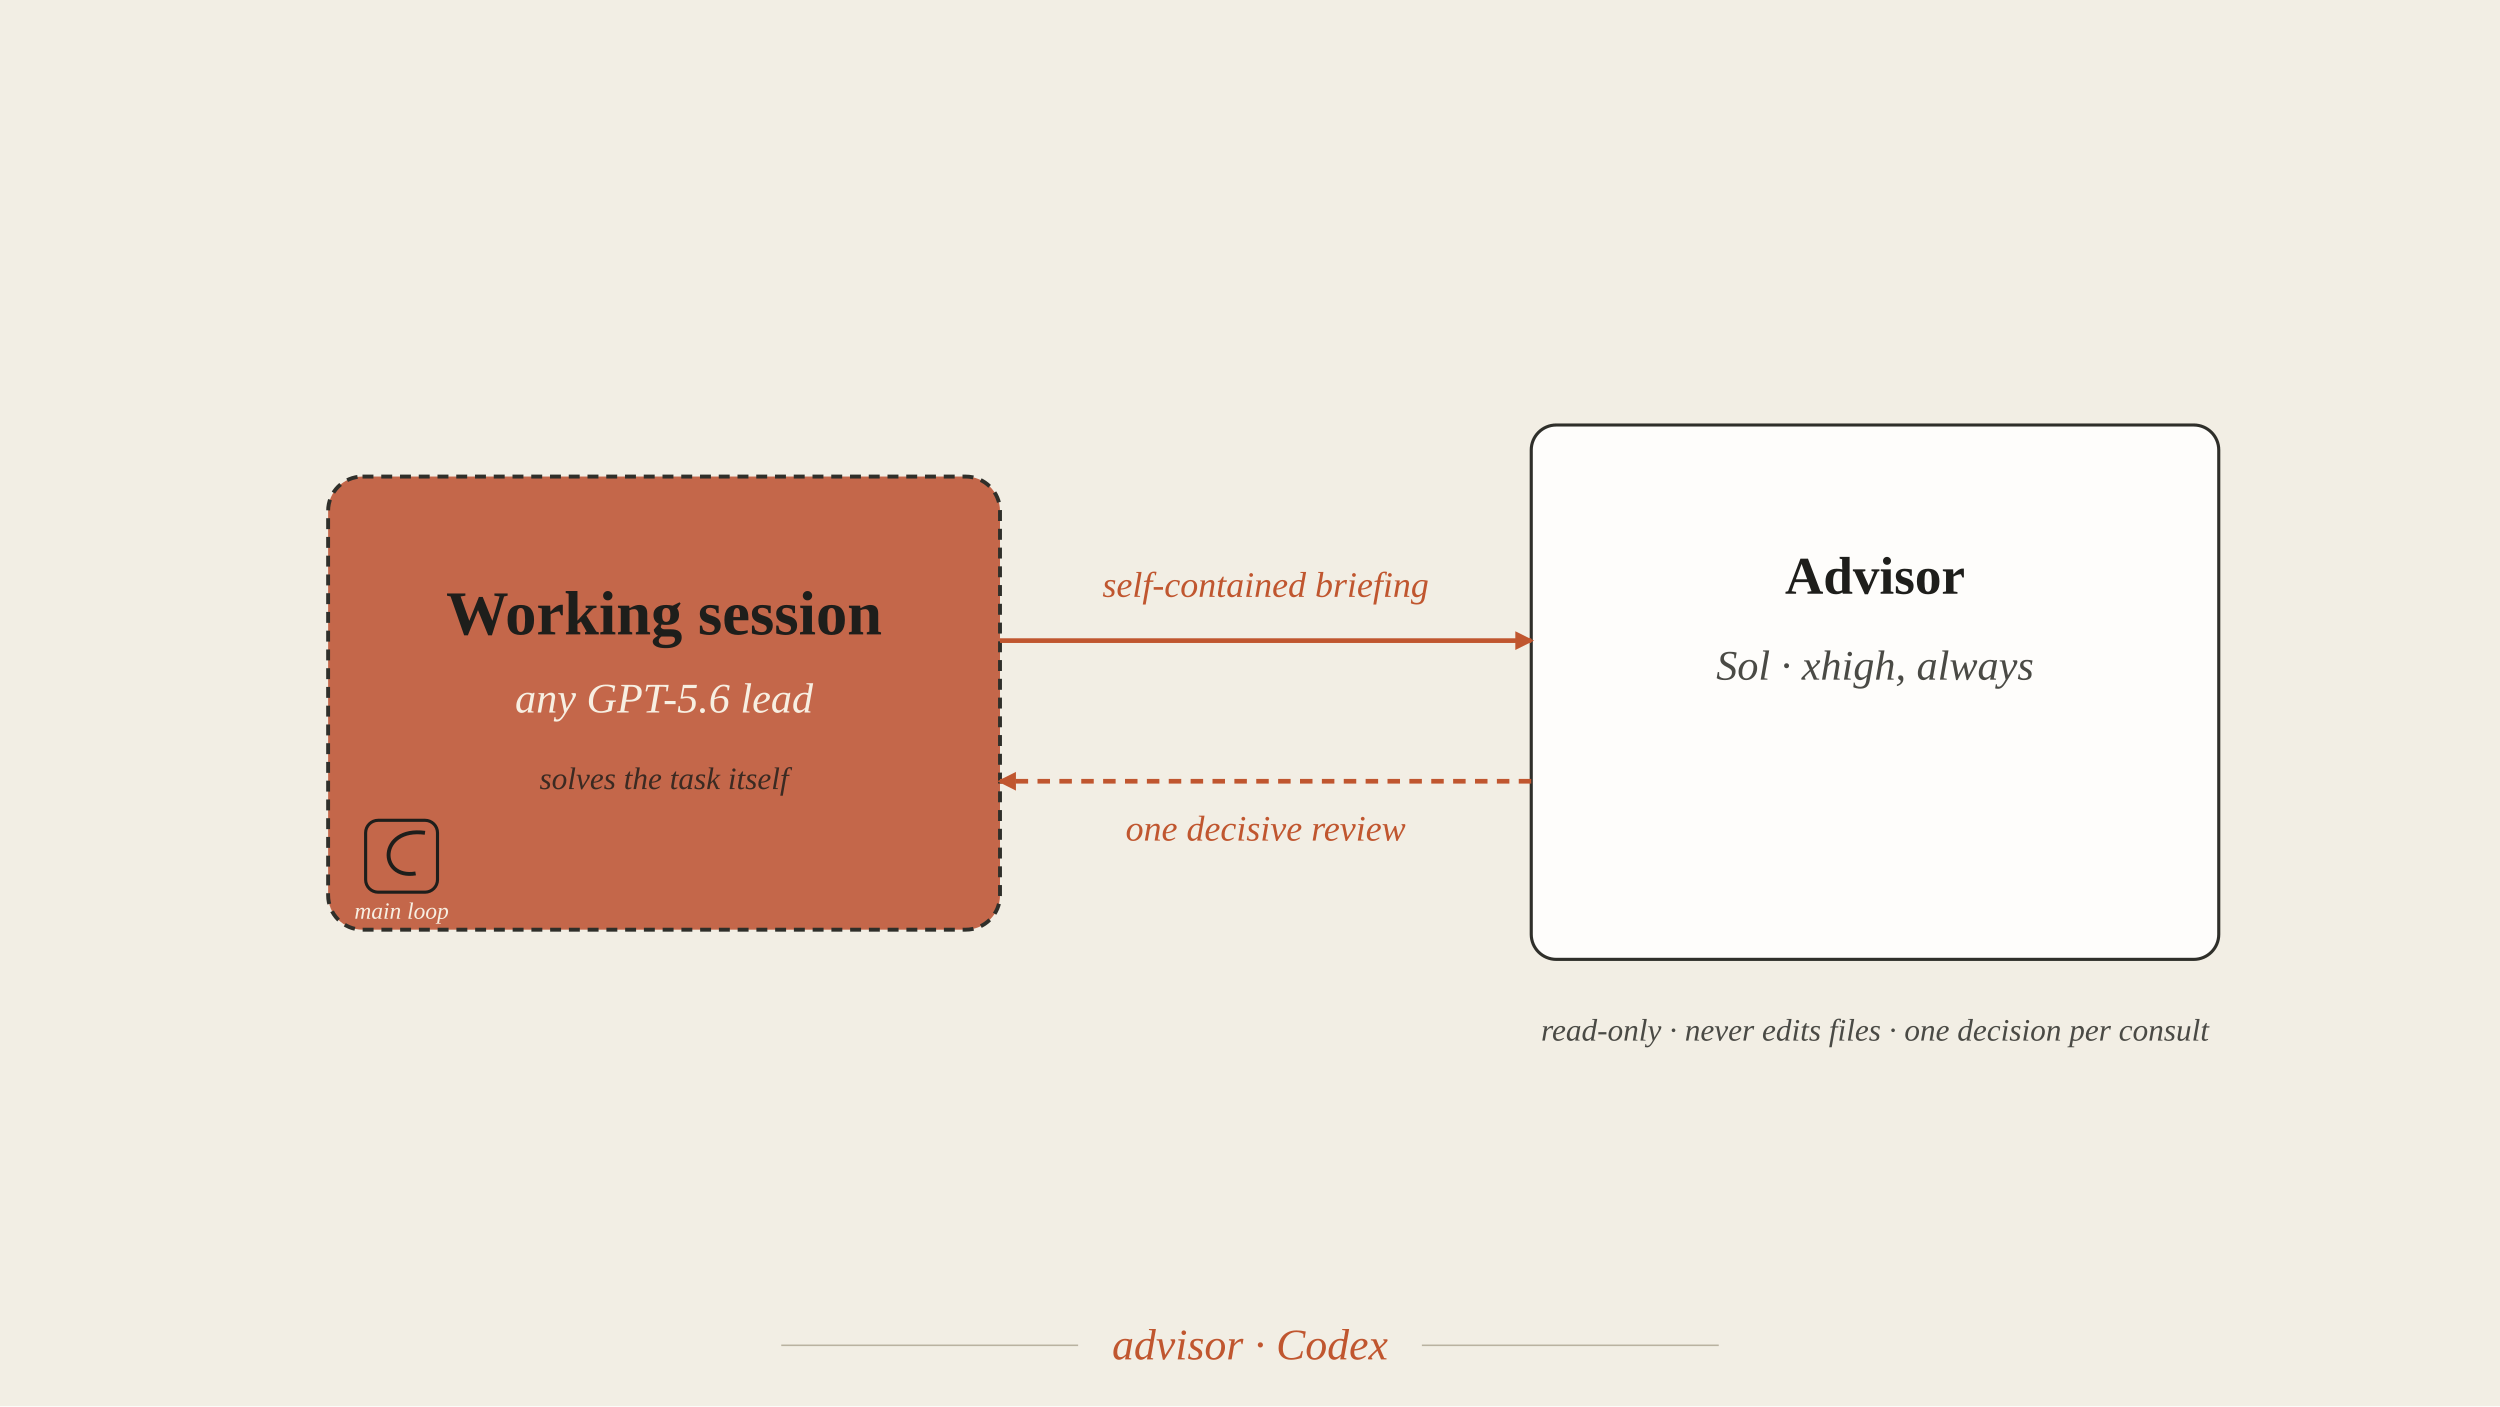
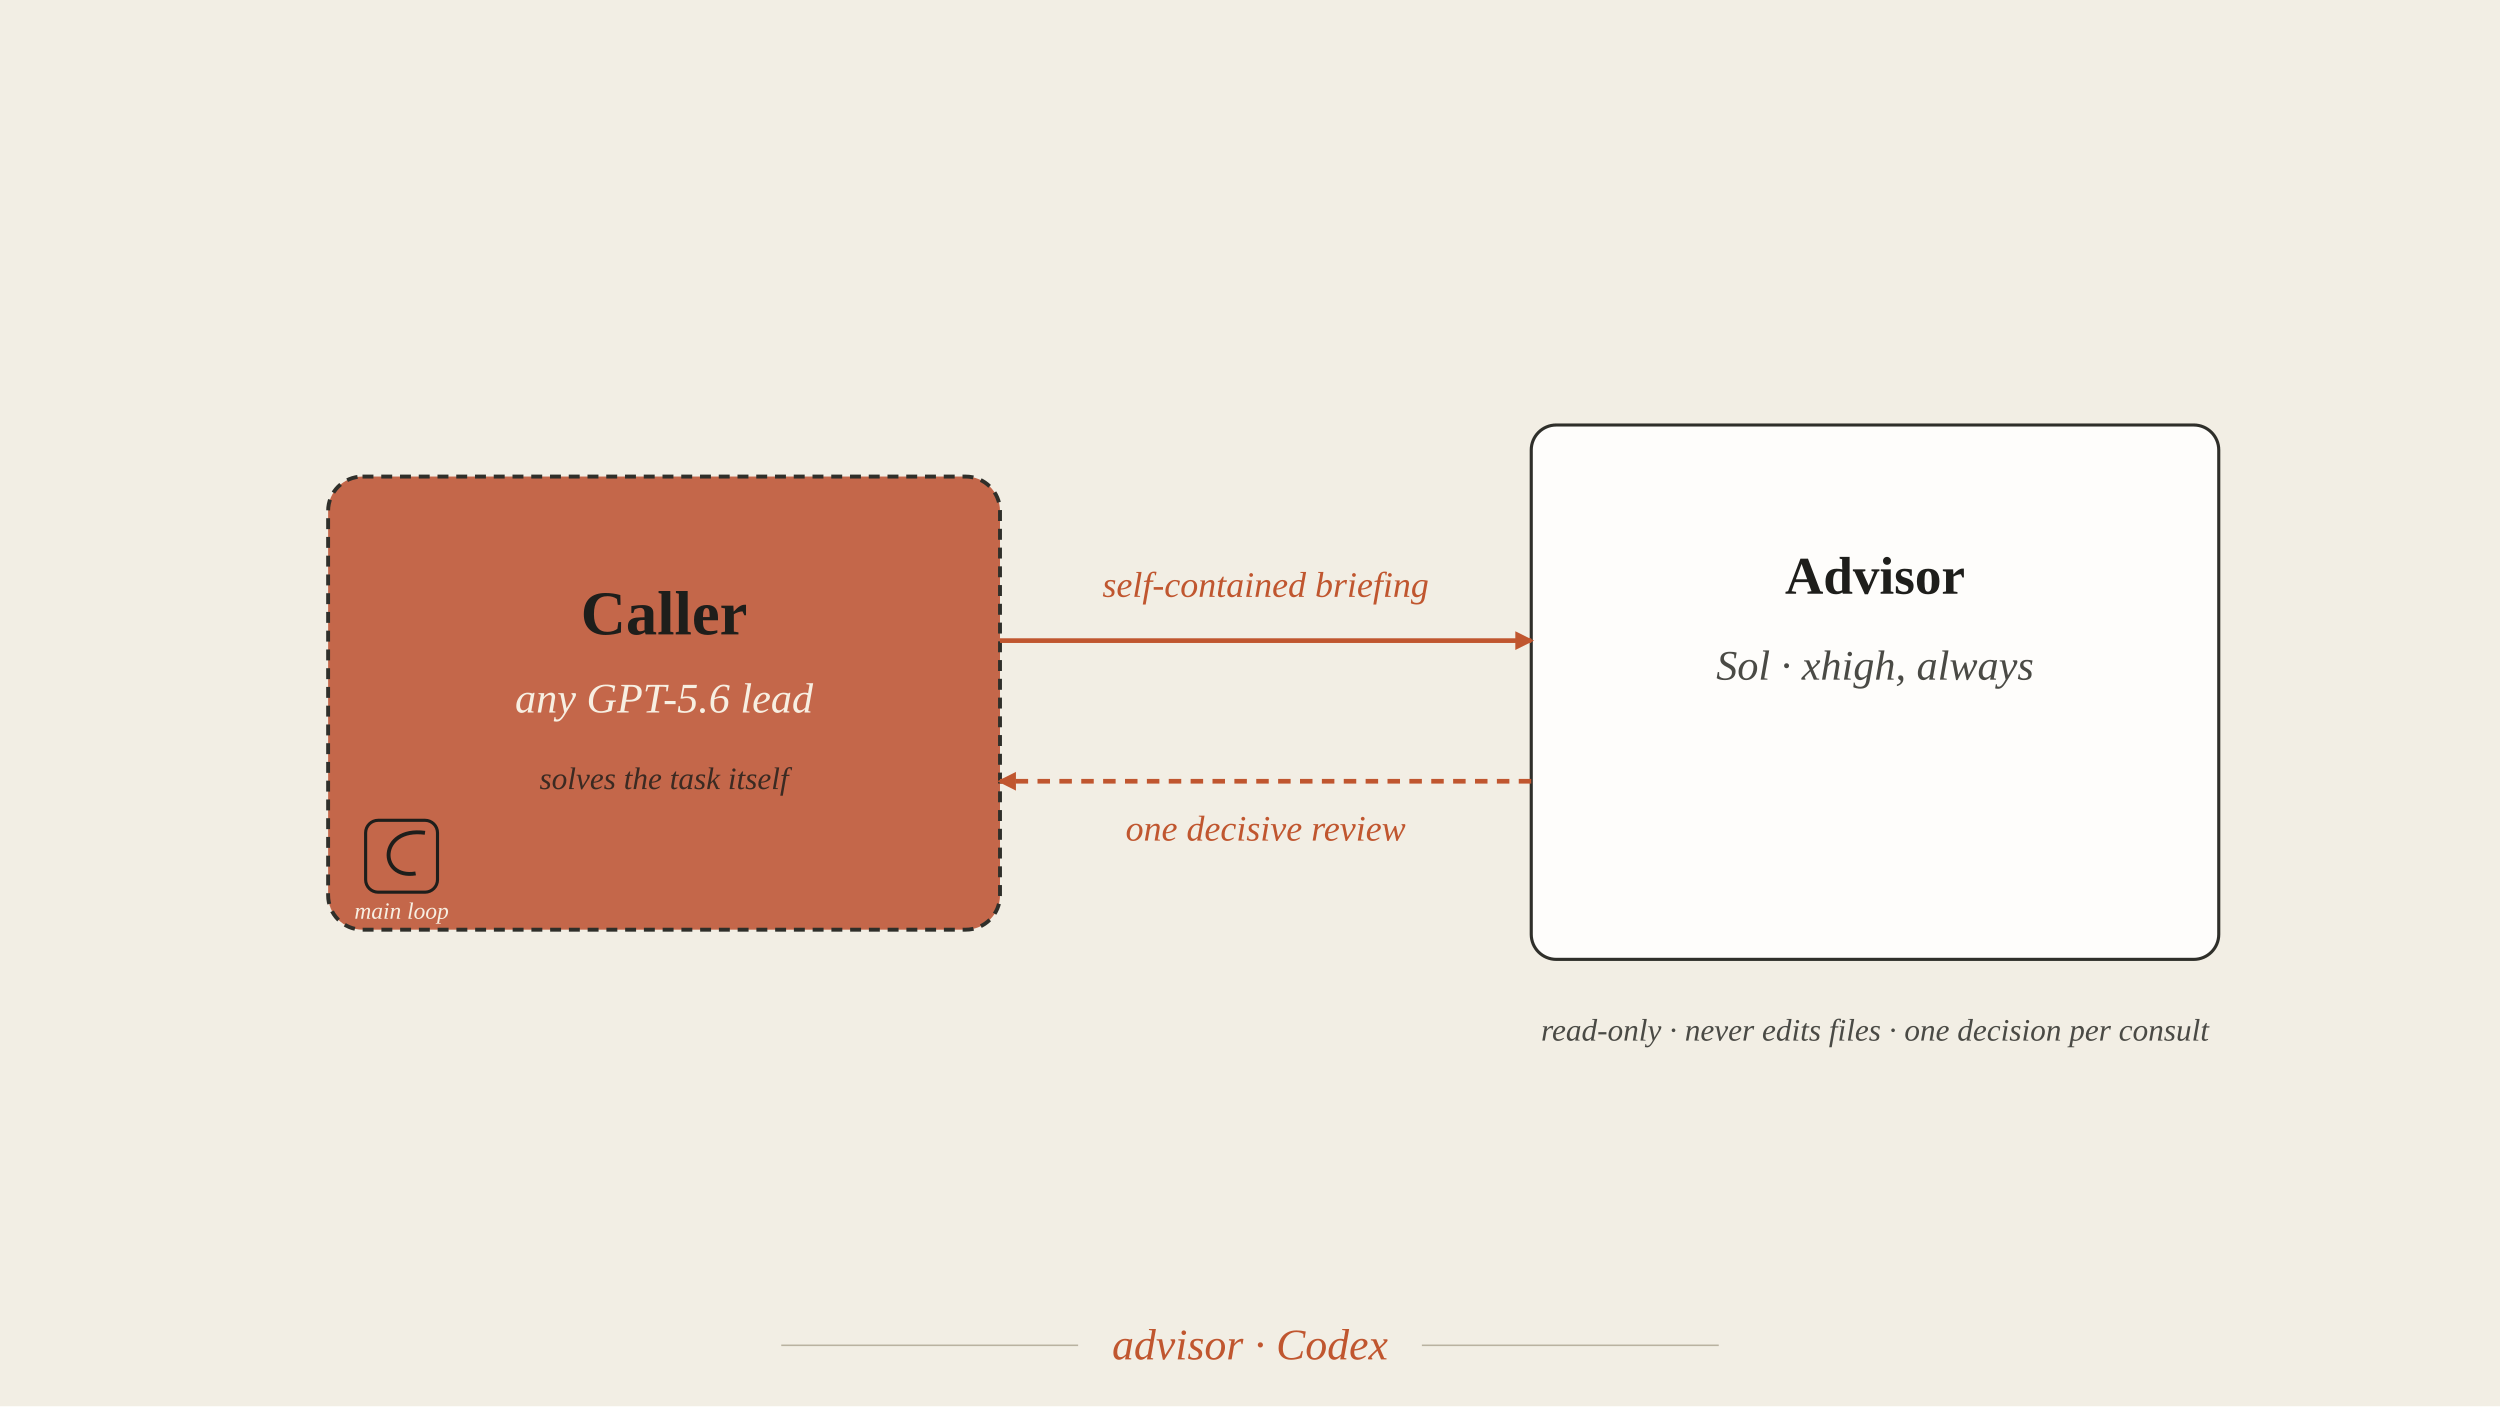
<svg xmlns="http://www.w3.org/2000/svg" viewBox="0 0 1600 900" width="1600" height="900" role="img">
  <defs>
    <marker id="arrow" viewBox="0 0 10 10" refX="8.5" refY="5" markerWidth="12" markerHeight="12" orient="auto" markerUnits="userSpaceOnUse">
      <path d="M0,0 L10,5 L0,10 z" fill="#C0562F" />
    </marker>
    <marker id="return" viewBox="0 0 10 10" refX="8.5" refY="5" markerWidth="12" markerHeight="12" orient="auto" markerUnits="userSpaceOnUse">
      <path d="M0,0 L10,5 L0,10 z" fill="#C0562F" />
    </marker>
  </defs>
  <rect x="0" y="0" width="1600" height="900" fill="#F2EEE4" />
  <rect x="210" y="305" width="430" height="290" rx="22" ry="22" fill="#C4674A" stroke="#2F2F2A" stroke-width="2.5" stroke-dasharray="7 5" />
-   <text x="425" y="406" font-family="Georgia, 'Times New Roman', serif" font-size="40" fill="#1E1E1B" font-weight="bold" text-anchor="middle">Working session</text>
+   <text x="425" y="406" font-family="Georgia, 'Times New Roman', serif" font-size="40" fill="#1E1E1B" font-weight="bold" text-anchor="middle">Caller</text>
  <text x="425" y="456" font-family="Georgia, 'Times New Roman', serif" font-size="27" fill="#F7EFE2" font-style="italic" text-anchor="middle">any GPT-5.6 lead</text>
  <text x="425" y="505" font-family="Georgia, 'Times New Roman', serif" font-size="20" fill="#3B2A22" font-style="italic" text-anchor="middle">solves the task itself</text>
  <rect x="234" y="525" width="46" height="46" rx="8" ry="8" fill="none" stroke="#1E1E1B" stroke-width="2" />
  <path d="M 272 533 C 242 529, 242 563, 266 559" fill="none" stroke="#1E1E1B" stroke-width="2.5" marker-end="url(#ah-k)" />
  <text x="257" y="588" font-family="Georgia, 'Times New Roman', serif" font-size="15" fill="#F7EFE2" font-style="italic" text-anchor="middle">main loop</text>
  <rect x="980" y="272" width="440" height="342" rx="16" ry="16" fill="#FEFDFB" stroke="#2F2F2A" stroke-width="2" />
  <text x="1200" y="380" font-family="Georgia, 'Times New Roman', serif" font-size="34" fill="#1E1E1B" font-weight="bold" text-anchor="middle">Advisor</text>
  <text x="1200" y="435" font-family="Georgia, 'Times New Roman', serif" font-size="27" fill="#4A4A45" font-style="italic" text-anchor="middle">Sol · xhigh, always</text>
  <line x1="640" y1="410" x2="980" y2="410" stroke="#C0562F" stroke-width="3" marker-end="url(#arrow)" />
  <text x="810" y="382" font-family="Georgia, 'Times New Roman', serif" font-size="23" fill="#C0562F" font-style="italic" text-anchor="middle">self-contained briefing</text>
  <line x1="980" y1="500" x2="640" y2="500" stroke="#C0562F" stroke-width="3" stroke-dasharray="8 6" marker-end="url(#return)" />
  <text x="810" y="538" font-family="Georgia, 'Times New Roman', serif" font-size="23" fill="#C0562F" font-style="italic" text-anchor="middle">one decisive review</text>
  <text x="1200" y="666" font-family="Georgia, 'Times New Roman', serif" font-size="20" fill="#4A4A45" font-style="italic" text-anchor="middle">read-only · never edits files · one decision per consult</text>
  <line x1="500" y1="861" x2="690" y2="861" stroke="#B9B2A0" stroke-width="1" />
  <line x1="910" y1="861" x2="1100" y2="861" stroke="#B9B2A0" stroke-width="1" />
  <text x="800" y="870" font-family="Georgia, 'Times New Roman', serif" font-size="28" fill="#C0562F" font-style="italic" text-anchor="middle">advisor · Codex</text>
</svg>
